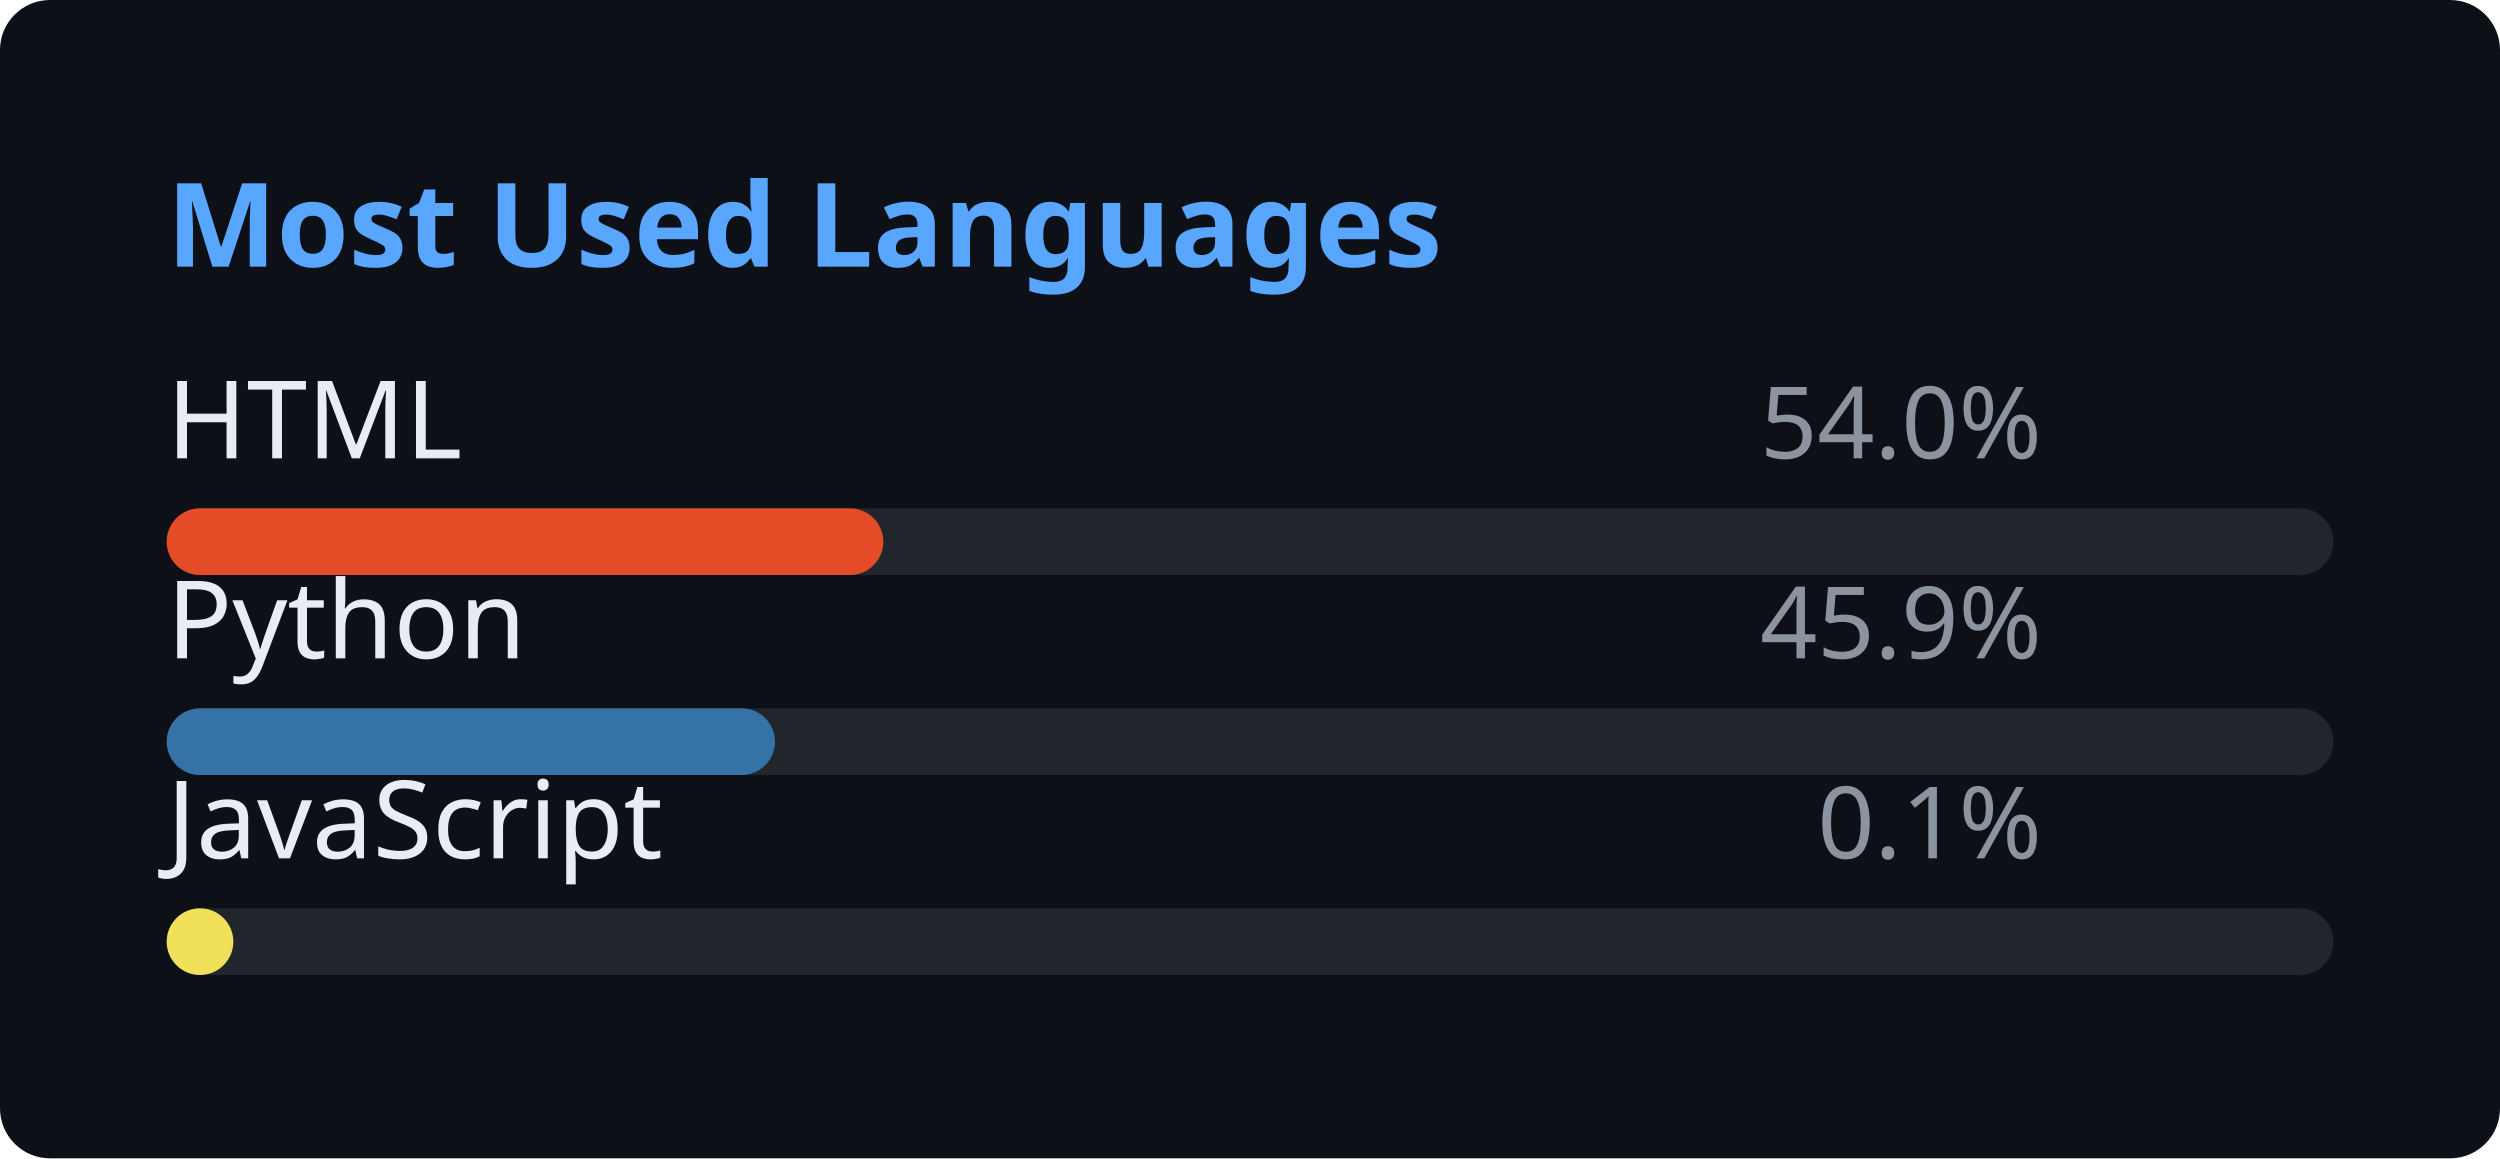
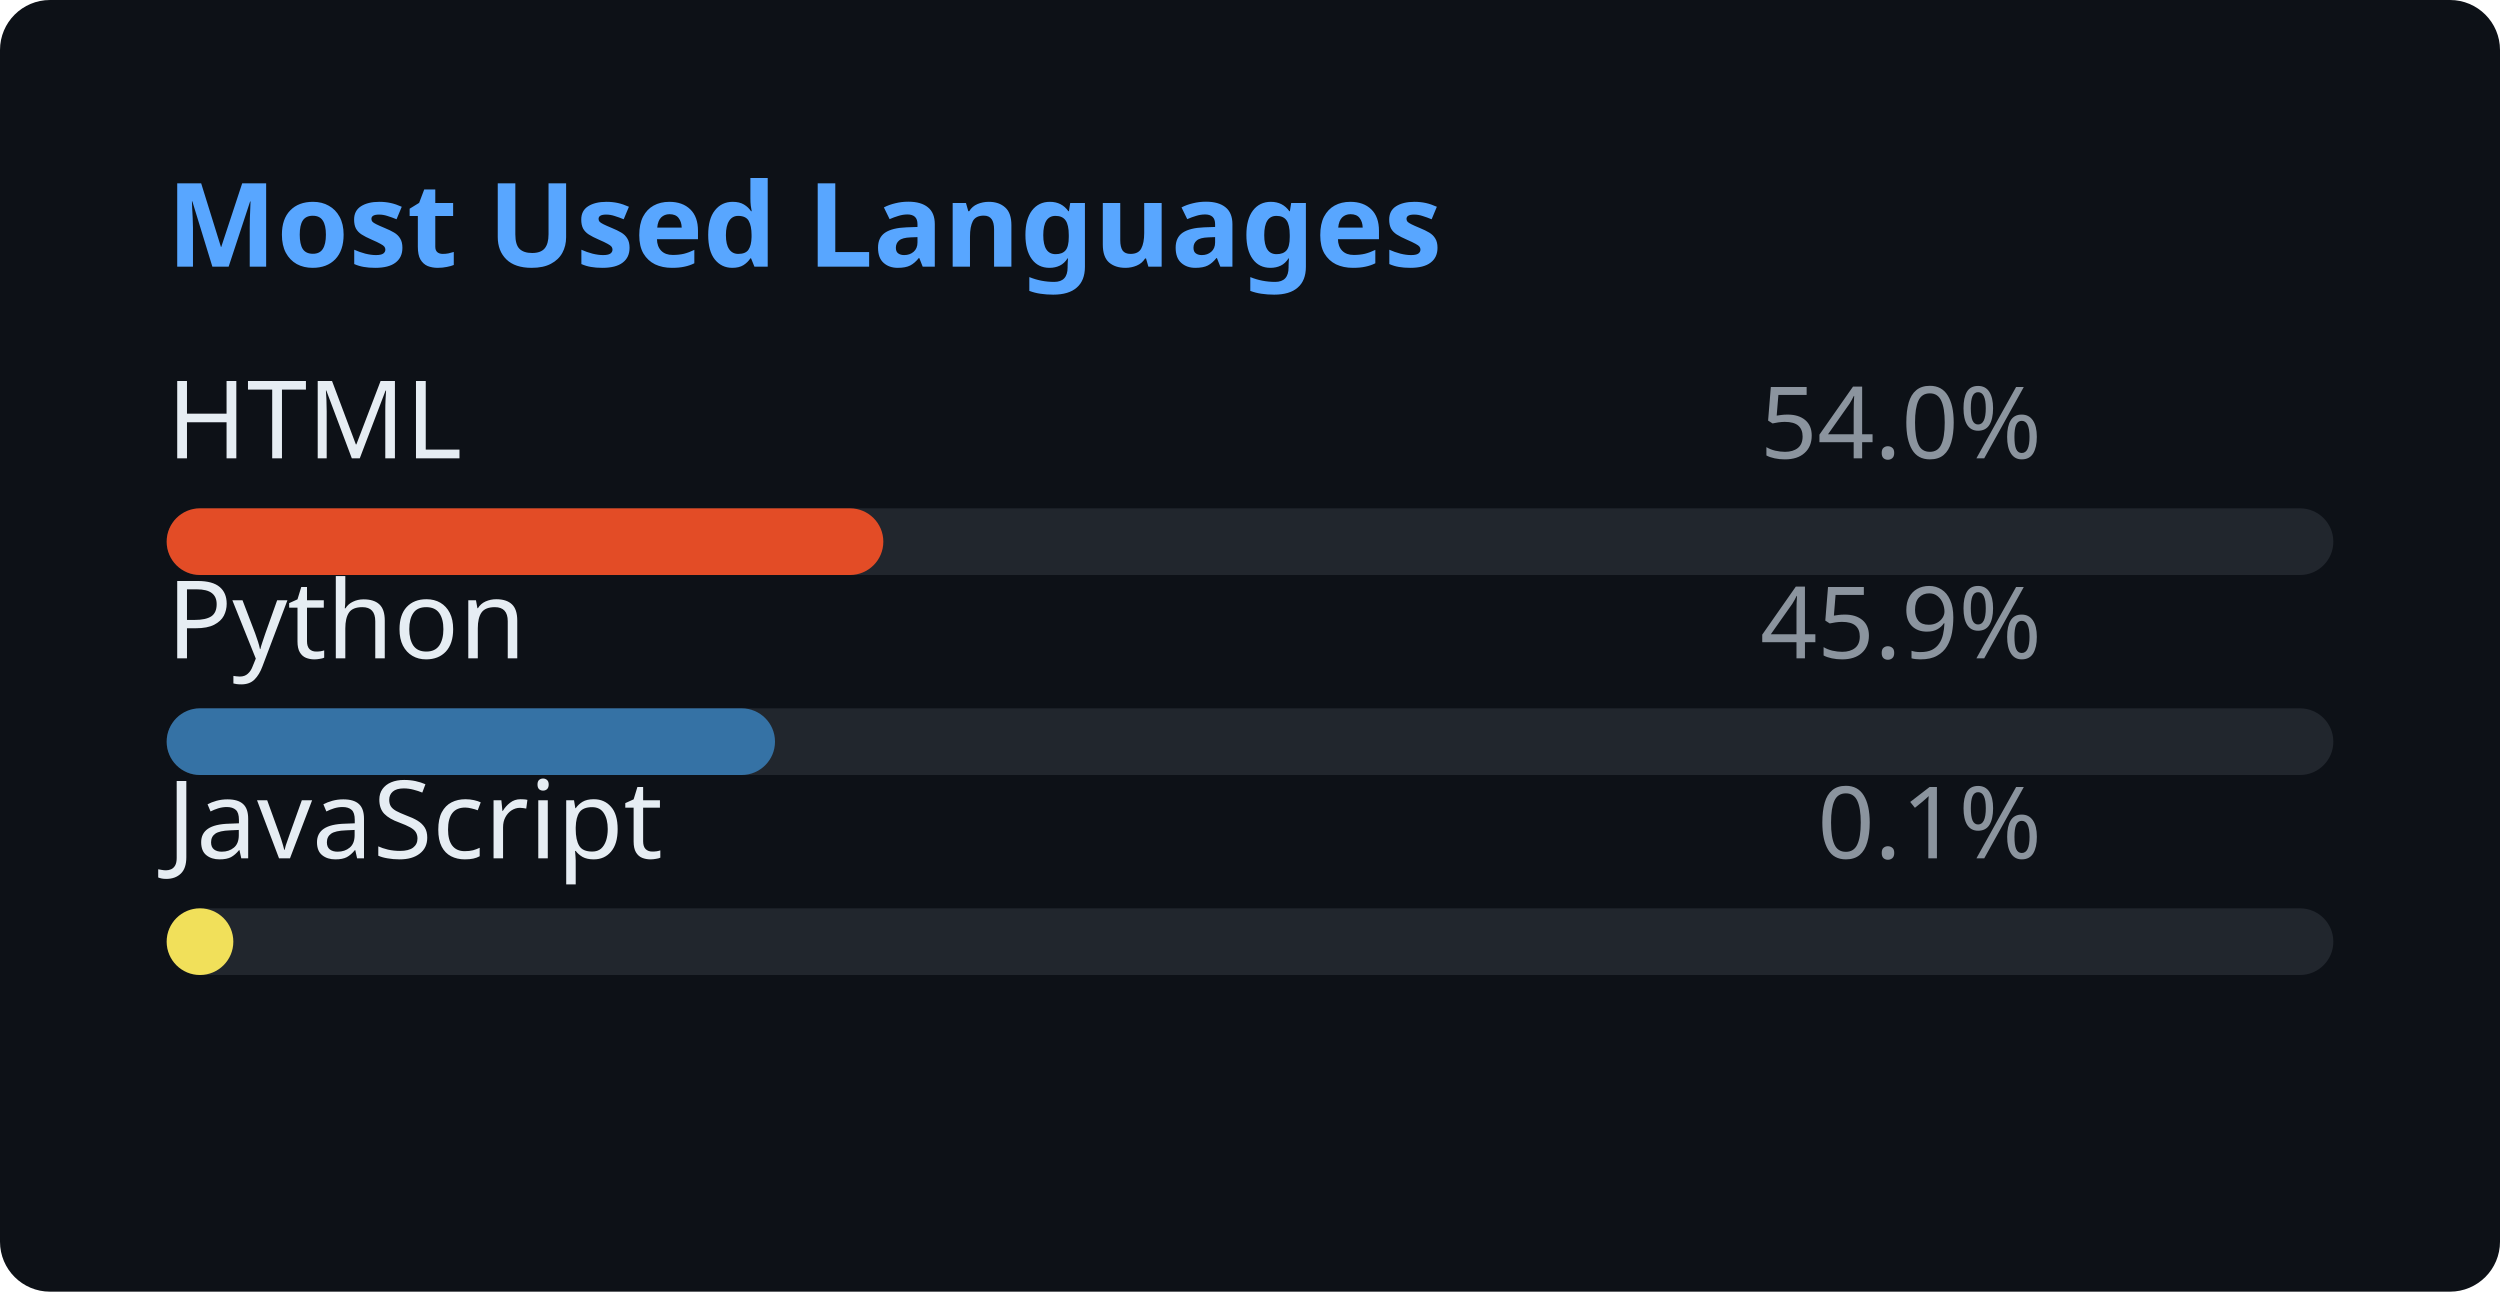
- <svg xmlns="http://www.w3.org/2000/svg" width="300" height="139" viewBox="0 0 300 139">
-   <rect width="300" height="139" rx="6" fill="#0d1117" />
+ <svg xmlns="http://www.w3.org/2000/svg" width="300" height="155" viewBox="0 0 300 155">
+   <rect width="300" height="155" rx="6" fill="#0d1117" />
  <text x="20" y="32" fill="#58a6ff" font-family="ui-sans-serif,system-ui,-apple-system,Segoe UI,Noto Sans,Helvetica,Arial,sans-serif" font-size="14" font-weight="600">Most Used Languages</text>
  <text x="20" y="55" fill="#e6edf3" font-family="ui-sans-serif,system-ui,-apple-system,Segoe UI,Noto Sans,Helvetica,Arial,sans-serif" font-size="13">HTML</text>
  <text x="245" y="55" fill="#8b949e" font-family="ui-sans-serif,system-ui,-apple-system,Segoe UI,Noto Sans,Helvetica,Arial,sans-serif" font-size="12" text-anchor="end">54.0%</text>
  <rect x="20" y="61" width="260" height="8" rx="4" fill="#21262d" />
  <rect x="20" y="61" width="86" height="8" rx="4" fill="#e34c26" />
  <text x="20" y="79" fill="#e6edf3" font-family="ui-sans-serif,system-ui,-apple-system,Segoe UI,Noto Sans,Helvetica,Arial,sans-serif" font-size="13">Python</text>
  <text x="245" y="79" fill="#8b949e" font-family="ui-sans-serif,system-ui,-apple-system,Segoe UI,Noto Sans,Helvetica,Arial,sans-serif" font-size="12" text-anchor="end">45.9%</text>
  <rect x="20" y="85" width="260" height="8" rx="4" fill="#21262d" />
  <rect x="20" y="85" width="73" height="8" rx="4" fill="#3572A5" />
  <text x="20" y="103" fill="#e6edf3" font-family="ui-sans-serif,system-ui,-apple-system,Segoe UI,Noto Sans,Helvetica,Arial,sans-serif" font-size="13">JavaScript</text>
  <text x="245" y="103" fill="#8b949e" font-family="ui-sans-serif,system-ui,-apple-system,Segoe UI,Noto Sans,Helvetica,Arial,sans-serif" font-size="12" text-anchor="end">0.1%</text>
  <rect x="20" y="109" width="260" height="8" rx="4" fill="#21262d" />
  <rect x="20" y="109" width="8" height="8" rx="4" fill="#f1e05a" />
</svg>
